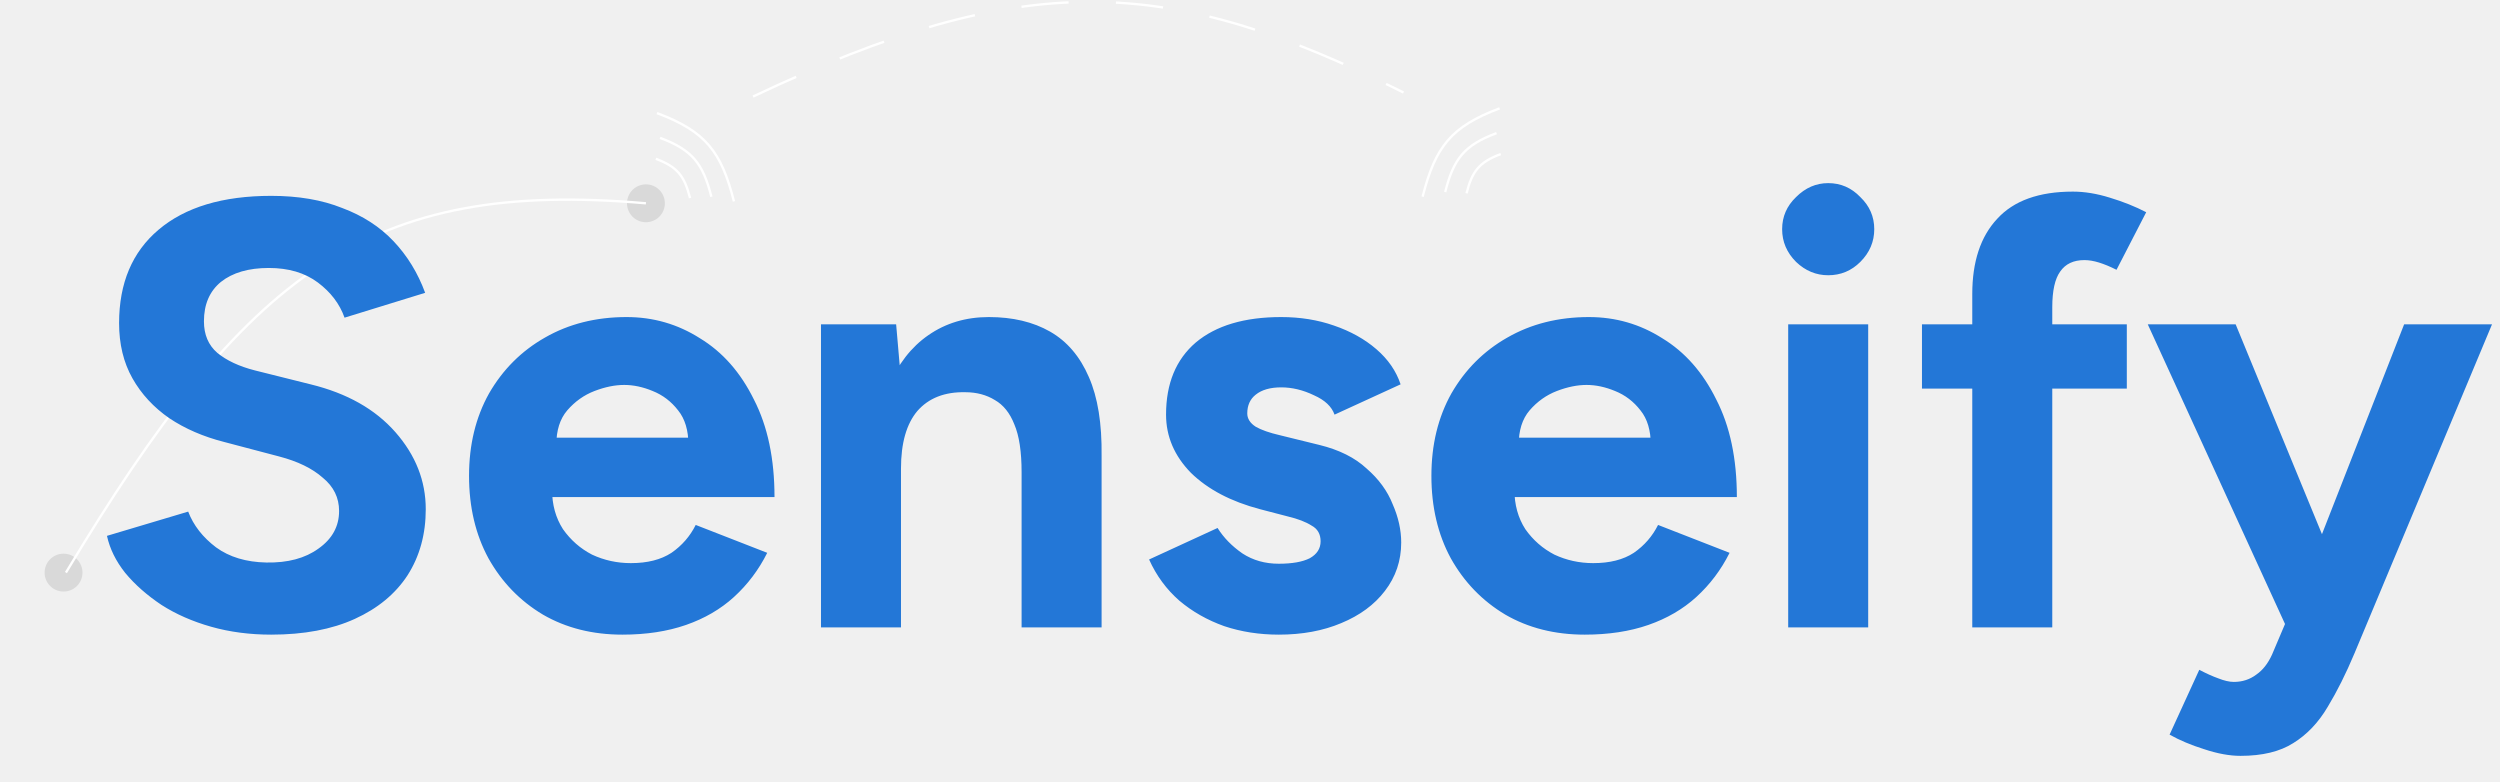
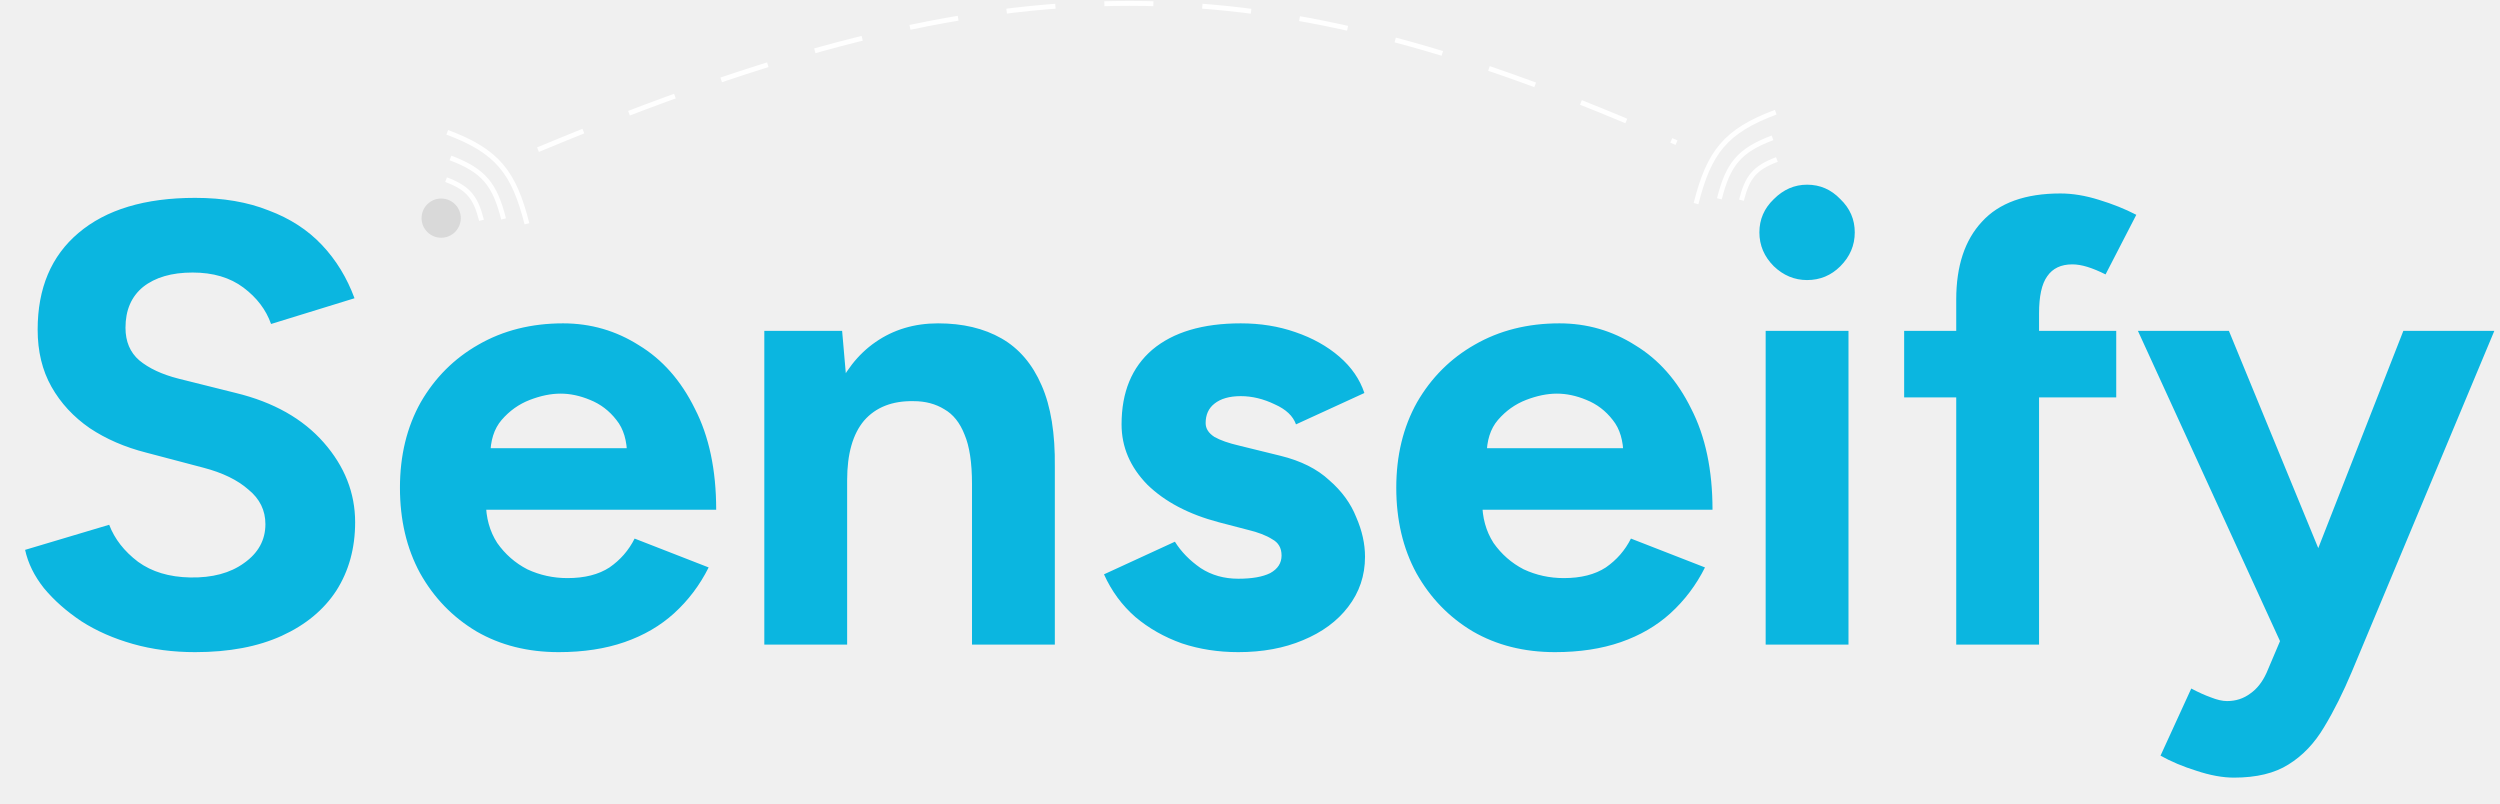
- <svg xmlns="http://www.w3.org/2000/svg" width="528" height="165" viewBox="0 0 528 165" fill="none">
-   <circle cx="13.421" cy="120.936" r="4" fill="#D9D9D9" />
-   <circle cx="136.421" cy="42.936" r="4" fill="#D9D9D9" />
-   <path d="M13.921 120.936C52.154 57.274 77.892 37.845 136.421 42.936" stroke="white" stroke-width="0.5" />
-   <path d="M138.513 33.542C143.086 35.255 144.555 37.17 145.74 41.835" stroke="white" stroke-width="0.5" />
-   <path d="M139.405 29.118C146.264 31.687 148.467 34.56 150.245 41.557" stroke="white" stroke-width="0.5" />
-   <path d="M138.752 23.884C149.04 27.738 152.345 32.047 155.012 42.542" stroke="white" stroke-width="0.5" />
-   <path d="M316.956 32.542C312.384 34.255 310.915 36.17 309.729 40.835" stroke="white" stroke-width="0.5" />
-   <path d="M316.065 28.118C309.206 30.687 307.003 33.56 305.225 40.557" stroke="white" stroke-width="0.5" />
-   <path d="M316.718 22.884C306.43 26.738 303.125 31.047 300.457 41.542" stroke="white" stroke-width="0.5" />
-   <path d="M159.049 20.388C216.229 -6.656 246.466 -5.566 296.422 19.543" stroke="white" stroke-width="0.5" stroke-dasharray="10 10" />
-   <path d="M57.28 134.036C52.758 134.036 48.534 133.481 44.608 132.372C40.683 131.263 37.184 129.727 34.112 127.764C31.04 125.716 28.48 123.455 26.432 120.98C24.47 118.505 23.19 115.903 22.592 113.172L39.744 108.052C40.854 110.953 42.816 113.471 45.632 115.604C48.448 117.652 51.99 118.719 56.256 118.804C60.779 118.889 64.448 117.908 67.264 115.86C70.166 113.812 71.616 111.167 71.616 107.924C71.616 105.108 70.464 102.761 68.16 100.884C65.942 98.921 62.87 97.428 58.944 96.404L47.296 93.332C42.944 92.223 39.104 90.559 35.776 88.34C32.448 86.036 29.846 83.22 27.968 79.892C26.091 76.564 25.152 72.681 25.152 68.244C25.152 59.796 27.926 53.225 33.472 48.532C39.104 43.753 47.04 41.364 57.28 41.364C62.998 41.364 67.99 42.217 72.256 43.924C76.608 45.545 80.235 47.892 83.136 50.964C86.038 54.036 88.256 57.663 89.792 61.844L72.768 67.092C71.744 64.191 69.867 61.716 67.136 59.668C64.406 57.62 60.95 56.596 56.768 56.596C52.502 56.596 49.131 57.577 46.656 59.54C44.267 61.503 43.072 64.276 43.072 67.86C43.072 70.676 44.011 72.895 45.888 74.516C47.851 76.137 50.496 77.375 53.824 78.228L65.6 81.172C73.28 83.049 79.254 86.42 83.52 91.284C87.787 96.148 89.92 101.567 89.92 107.54C89.92 112.831 88.64 117.481 86.08 121.492C83.52 125.417 79.808 128.489 74.944 130.708C70.08 132.927 64.192 134.036 57.28 134.036ZM131.446 134.036C125.132 134.036 119.542 132.628 114.678 129.812C109.814 126.911 105.974 122.943 103.158 117.908C100.428 112.873 99.062 107.071 99.062 100.5C99.062 93.929 100.47 88.127 103.286 83.092C106.188 78.057 110.113 74.132 115.062 71.316C120.097 68.415 125.857 66.964 132.342 66.964C137.974 66.964 143.137 68.457 147.83 71.444C152.609 74.345 156.406 78.655 159.222 84.372C162.124 90.004 163.574 96.873 163.574 104.98H115.062L116.598 103.444C116.598 106.601 117.366 109.375 118.902 111.764C120.524 114.068 122.572 115.86 125.046 117.14C127.606 118.335 130.337 118.932 133.238 118.932C136.737 118.932 139.596 118.207 141.814 116.756C144.033 115.22 145.74 113.257 146.934 110.868L162.038 116.756C160.246 120.34 157.9 123.455 154.998 126.1C152.182 128.66 148.812 130.623 144.886 131.988C140.961 133.353 136.481 134.036 131.446 134.036ZM117.494 93.972L115.958 92.436H146.806L145.398 93.972C145.398 90.9 144.673 88.468 143.222 86.676C141.772 84.799 139.98 83.433 137.846 82.58C135.798 81.727 133.793 81.3 131.83 81.3C129.868 81.3 127.777 81.727 125.558 82.58C123.34 83.433 121.42 84.799 119.798 86.676C118.262 88.468 117.494 90.9 117.494 93.972ZM173.393 132.5V68.5H189.265L190.289 80.276V132.5H173.393ZM215.761 132.5V99.732H232.657V132.5H215.761ZM215.761 99.732C215.761 95.38 215.249 92.009 214.225 89.62C213.287 87.231 211.921 85.524 210.129 84.5C208.337 83.391 206.247 82.836 203.857 82.836C199.505 82.751 196.135 84.073 193.745 86.804C191.441 89.535 190.289 93.588 190.289 98.964H184.657C184.657 92.137 185.639 86.377 187.601 81.684C189.649 76.905 192.465 73.279 196.049 70.804C199.719 68.244 203.985 66.964 208.849 66.964C213.884 66.964 218.193 67.988 221.777 70.036C225.361 72.084 228.092 75.284 229.969 79.636C231.847 83.903 232.743 89.449 232.657 96.276V99.732H215.761ZM270.079 134.036C265.983 134.036 262.143 133.439 258.559 132.244C254.975 130.964 251.818 129.172 249.087 126.868C246.357 124.479 244.223 121.577 242.687 118.164L257.151 111.508C258.431 113.556 260.181 115.348 262.399 116.884C264.618 118.335 267.178 119.06 270.079 119.06C272.895 119.06 275.071 118.676 276.607 117.908C278.143 117.055 278.911 115.86 278.911 114.324C278.911 112.788 278.271 111.679 276.991 110.996C275.797 110.228 274.133 109.588 271.999 109.076L266.111 107.54C259.967 105.919 255.103 103.359 251.519 99.86C248.021 96.276 246.271 92.18 246.271 87.572C246.271 81.001 248.362 75.924 252.543 72.34C256.81 68.756 262.826 66.964 270.591 66.964C274.602 66.964 278.314 67.561 281.727 68.756C285.226 69.951 288.213 71.615 290.687 73.748C293.162 75.881 294.869 78.356 295.807 81.172L281.855 87.572C281.258 85.865 279.807 84.5 277.503 83.476C275.199 82.367 272.895 81.812 270.591 81.812C268.287 81.812 266.495 82.324 265.215 83.348C264.021 84.287 263.423 85.609 263.423 87.316C263.423 88.425 264.021 89.364 265.215 90.132C266.41 90.815 268.117 91.412 270.335 91.924L278.655 93.972C282.837 94.996 286.165 96.66 288.639 98.964C291.199 101.183 293.034 103.7 294.143 106.516C295.338 109.247 295.935 111.935 295.935 114.58C295.935 118.42 294.783 121.833 292.479 124.82C290.261 127.721 287.189 129.983 283.263 131.604C279.423 133.225 275.029 134.036 270.079 134.036ZM334.696 134.036C328.382 134.036 322.792 132.628 317.928 129.812C313.064 126.911 309.224 122.943 306.408 117.908C303.678 112.873 302.312 107.071 302.312 100.5C302.312 93.929 303.72 88.127 306.536 83.092C309.438 78.057 313.363 74.132 318.312 71.316C323.347 68.415 329.107 66.964 335.592 66.964C341.224 66.964 346.387 68.457 351.08 71.444C355.859 74.345 359.656 78.655 362.472 84.372C365.374 90.004 366.824 96.873 366.824 104.98H318.312L319.848 103.444C319.848 106.601 320.616 109.375 322.152 111.764C323.774 114.068 325.822 115.86 328.296 117.14C330.856 118.335 333.587 118.932 336.488 118.932C339.987 118.932 342.846 118.207 345.064 116.756C347.283 115.22 348.99 113.257 350.184 110.868L365.288 116.756C363.496 120.34 361.15 123.455 358.248 126.1C355.432 128.66 352.062 130.623 348.136 131.988C344.211 133.353 339.731 134.036 334.696 134.036ZM320.744 93.972L319.208 92.436H350.056L348.648 93.972C348.648 90.9 347.923 88.468 346.472 86.676C345.022 84.799 343.23 83.433 341.096 82.58C339.048 81.727 337.043 81.3 335.08 81.3C333.118 81.3 331.027 81.727 328.808 82.58C326.59 83.433 324.67 84.799 323.048 86.676C321.512 88.468 320.744 90.9 320.744 93.972ZM377.667 132.5V68.5H394.563V132.5H377.667ZM386.115 58.132C383.555 58.132 381.294 57.193 379.331 55.316C377.369 53.353 376.387 51.049 376.387 48.404C376.387 45.759 377.369 43.497 379.331 41.62C381.294 39.657 383.555 38.676 386.115 38.676C388.761 38.676 391.022 39.657 392.899 41.62C394.862 43.497 395.843 45.759 395.843 48.404C395.843 51.049 394.862 53.353 392.899 55.316C391.022 57.193 388.761 58.132 386.115 58.132ZM416.543 132.5V62.1C416.543 55.273 418.293 49.983 421.791 46.228C425.29 42.388 430.623 40.468 437.791 40.468C440.266 40.468 442.869 40.895 445.599 41.748C448.415 42.601 450.975 43.625 453.279 44.82L447.007 56.98C445.642 56.297 444.405 55.785 443.295 55.444C442.186 55.103 441.162 54.932 440.223 54.932C437.919 54.932 436.213 55.743 435.103 57.364C433.994 58.9 433.439 61.417 433.439 64.916V132.5H416.543ZM405.919 82.068V68.5H449.183V82.068H405.919ZM473.193 159.636C470.889 159.636 468.329 159.167 465.513 158.228C462.783 157.375 460.351 156.351 458.217 155.156L464.489 141.46C465.94 142.228 467.263 142.825 468.457 143.252C469.737 143.764 470.847 144.02 471.785 144.02C473.577 144.02 475.156 143.508 476.521 142.484C477.887 141.545 478.996 140.137 479.849 138.26L487.401 120.468L507.753 68.5H526.313L497.257 138.004C495.465 142.271 493.588 146.025 491.625 149.268C489.663 152.596 487.231 155.156 484.329 156.948C481.513 158.74 477.801 159.636 473.193 159.636ZM482.921 132.5L453.609 68.5H472.169L493.545 120.468L499.049 132.5H482.921Z" fill="#2377D7" />
+ <svg xmlns="http://www.w3.org/2000/svg" width="510" height="164" viewBox="0 0 510 164" fill="none">
+   <circle cx="90" cy="44.5" r="4" fill="#D9D9D9" />
+   <path d="M91 36.65C95.573 38.363 97.041 40.278 98.227 44.943" stroke="white" />
+   <path d="M91.891 32.225C98.75 34.795 100.953 37.668 102.732 44.665" stroke="white" />
+   <path d="M91.238 26.991C101.527 30.845 104.831 35.155 107.499 45.65" stroke="white" />
+   <path d="M362.484 32.542C357.911 34.255 356.443 36.17 355.257 40.835" stroke="white" />
+   <path d="M361.593 28.118C354.734 30.687 352.531 33.56 350.752 40.557" stroke="white" />
+   <path d="M362.246 22.884C351.957 26.738 348.653 31.047 345.985 41.542" stroke="white" />
+   <path d="M109.75 30.532C206.458 -9.812 257.58 -8.227 342.008 29.103" stroke="white" stroke-dasharray="10 10" />
+   <path d="M39.808 133.036C35.285 133.036 31.061 132.481 27.136 131.372C23.211 130.263 19.712 128.727 16.64 126.764C13.568 124.716 11.008 122.455 8.96 119.98C6.997 117.505 5.717 114.903 5.12 112.172L22.272 107.052C23.381 109.953 25.344 112.471 28.16 114.604C30.976 116.652 34.517 117.719 38.784 117.804C43.307 117.889 46.976 116.908 49.792 114.86C52.693 112.812 54.144 110.167 54.144 106.924C54.144 104.108 52.992 101.761 50.688 99.884C48.469 97.921 45.397 96.428 41.472 95.404L29.824 92.332C25.472 91.223 21.632 89.559 18.304 87.34C14.976 85.036 12.373 82.22 10.496 78.892C8.619 75.564 7.68 71.681 7.68 67.244C7.68 58.796 10.453 52.225 16 47.532C21.632 42.753 29.568 40.364 39.808 40.364C45.525 40.364 50.517 41.217 54.784 42.924C59.136 44.545 62.763 46.892 65.664 49.964C68.565 53.036 70.784 56.663 72.32 60.844L55.296 66.092C54.272 63.191 52.395 60.716 49.664 58.668C46.933 56.62 43.477 55.596 39.296 55.596C35.029 55.596 31.659 56.577 29.184 58.54C26.795 60.503 25.6 63.276 25.6 66.86C25.6 69.676 26.539 71.895 28.416 73.516C30.379 75.137 33.024 76.375 36.352 77.228L48.128 80.172C55.808 82.049 61.781 85.42 66.048 90.284C70.315 95.148 72.448 100.567 72.448 106.54C72.448 111.831 71.168 116.481 68.608 120.492C66.048 124.417 62.336 127.489 57.472 129.708C52.608 131.927 46.72 133.036 39.808 133.036ZM113.974 133.036C107.659 133.036 102.07 131.628 97.206 128.812C92.342 125.911 88.502 121.943 85.686 116.908C82.955 111.873 81.59 106.071 81.59 99.5C81.59 92.929 82.998 87.127 85.814 82.092C88.715 77.057 92.641 73.132 97.59 70.316C102.625 67.415 108.385 65.964 114.87 65.964C120.502 65.964 125.665 67.457 130.358 70.444C135.137 73.345 138.934 77.655 141.75 83.372C144.651 89.004 146.102 95.873 146.102 103.98H97.59L99.126 102.444C99.126 105.601 99.894 108.375 101.43 110.764C103.051 113.068 105.099 114.86 107.574 116.14C110.134 117.335 112.865 117.932 115.766 117.932C119.265 117.932 122.123 117.207 124.342 115.756C126.561 114.22 128.267 112.257 129.462 109.868L144.566 115.756C142.774 119.34 140.427 122.455 137.526 125.1C134.71 127.66 131.339 129.623 127.414 130.988C123.489 132.353 119.009 133.036 113.974 133.036ZM100.022 92.972L98.486 91.436H129.334L127.926 92.972C127.926 89.9 127.201 87.468 125.75 85.676C124.299 83.799 122.507 82.433 120.374 81.58C118.326 80.727 116.321 80.3 114.358 80.3C112.395 80.3 110.305 80.727 108.086 81.58C105.867 82.433 103.947 83.799 102.326 85.676C100.79 87.468 100.022 89.9 100.022 92.972ZM155.921 131.5V67.5H171.793L172.817 79.276V131.5H155.921ZM198.289 131.5V98.732H215.185V131.5H198.289ZM198.289 98.732C198.289 94.38 197.777 91.009 196.753 88.62C195.814 86.231 194.449 84.524 192.657 83.5C190.865 82.391 188.774 81.836 186.385 81.836C182.033 81.751 178.662 83.073 176.273 85.804C173.969 88.535 172.817 92.588 172.817 97.964H167.185C167.185 91.137 168.166 85.377 170.129 80.684C172.177 75.905 174.993 72.279 178.577 69.804C182.246 67.244 186.513 65.964 191.377 65.964C196.412 65.964 200.721 66.988 204.305 69.036C207.889 71.084 210.62 74.284 212.497 78.636C214.374 82.903 215.27 88.449 215.185 95.276V98.732H198.289ZM252.607 133.036C248.511 133.036 244.671 132.439 241.087 131.244C237.503 129.964 234.346 128.172 231.615 125.868C228.884 123.479 226.751 120.577 225.215 117.164L239.679 110.508C240.959 112.556 242.708 114.348 244.927 115.884C247.146 117.335 249.706 118.06 252.607 118.06C255.423 118.06 257.599 117.676 259.135 116.908C260.671 116.055 261.439 114.86 261.439 113.324C261.439 111.788 260.799 110.679 259.519 109.996C258.324 109.228 256.66 108.588 254.527 108.076L248.639 106.54C242.495 104.919 237.631 102.359 234.047 98.86C230.548 95.276 228.799 91.18 228.799 86.572C228.799 80.001 230.89 74.924 235.071 71.34C239.338 67.756 245.354 65.964 253.119 65.964C257.13 65.964 260.842 66.561 264.255 67.756C267.754 68.951 270.74 70.615 273.215 72.748C275.69 74.881 277.396 77.356 278.335 80.172L264.383 86.572C263.786 84.865 262.335 83.5 260.031 82.476C257.727 81.367 255.423 80.812 253.119 80.812C250.815 80.812 249.023 81.324 247.743 82.348C246.548 83.287 245.951 84.609 245.951 86.316C245.951 87.425 246.548 88.364 247.743 89.132C248.938 89.815 250.644 90.412 252.863 90.924L261.183 92.972C265.364 93.996 268.692 95.66 271.167 97.964C273.727 100.183 275.562 102.7 276.671 105.516C277.866 108.247 278.463 110.935 278.463 113.58C278.463 117.42 277.311 120.833 275.007 123.82C272.788 126.721 269.716 128.983 265.791 130.604C261.951 132.225 257.556 133.036 252.607 133.036ZM317.224 133.036C310.909 133.036 305.32 131.628 300.456 128.812C295.592 125.911 291.752 121.943 288.936 116.908C286.205 111.873 284.84 106.071 284.84 99.5C284.84 92.929 286.248 87.127 289.064 82.092C291.965 77.057 295.891 73.132 300.84 70.316C305.875 67.415 311.635 65.964 318.12 65.964C323.752 65.964 328.915 67.457 333.608 70.444C338.387 73.345 342.184 77.655 345 83.372C347.901 89.004 349.352 95.873 349.352 103.98H300.84L302.376 102.444C302.376 105.601 303.144 108.375 304.68 110.764C306.301 113.068 308.349 114.86 310.824 116.14C313.384 117.335 316.115 117.932 319.016 117.932C322.515 117.932 325.373 117.207 327.592 115.756C329.811 114.22 331.517 112.257 332.712 109.868L347.816 115.756C346.024 119.34 343.677 122.455 340.776 125.1C337.96 127.66 334.589 129.623 330.664 130.988C326.739 132.353 322.259 133.036 317.224 133.036ZM303.272 92.972L301.736 91.436H332.584L331.176 92.972C331.176 89.9 330.451 87.468 329 85.676C327.549 83.799 325.757 82.433 323.624 81.58C321.576 80.727 319.571 80.3 317.608 80.3C315.645 80.3 313.555 80.727 311.336 81.58C309.117 82.433 307.197 83.799 305.576 85.676C304.04 87.468 303.272 89.9 303.272 92.972ZM360.195 131.5V67.5H377.091V131.5H360.195ZM368.643 57.132C366.083 57.132 363.822 56.193 361.859 54.316C359.896 52.353 358.915 50.049 358.915 47.404C358.915 44.759 359.896 42.497 361.859 40.62C363.822 38.657 366.083 37.676 368.643 37.676C371.288 37.676 373.55 38.657 375.427 40.62C377.39 42.497 378.371 44.759 378.371 47.404C378.371 50.049 377.39 52.353 375.427 54.316C373.55 56.193 371.288 57.132 368.643 57.132ZM399.071 131.5V61.1C399.071 54.273 400.82 48.983 404.319 45.228C407.818 41.388 413.151 39.468 420.319 39.468C422.794 39.468 425.396 39.895 428.127 40.748C430.943 41.601 433.503 42.625 435.807 43.82L429.535 55.98C428.17 55.297 426.932 54.785 425.823 54.444C424.714 54.103 423.69 53.932 422.751 53.932C420.447 53.932 418.74 54.743 417.631 56.364C416.522 57.9 415.967 60.417 415.967 63.916V131.5H399.071ZM388.447 81.068V67.5H431.711V81.068H388.447ZM455.721 158.636C453.417 158.636 450.857 158.167 448.041 157.228C445.31 156.375 442.878 155.351 440.745 154.156L447.017 140.46C448.468 141.228 449.79 141.825 450.985 142.252C452.265 142.764 453.374 143.02 454.313 143.02C456.105 143.02 457.684 142.508 459.049 141.484C460.414 140.545 461.524 139.137 462.377 137.26L469.929 119.468L490.281 67.5H508.841L479.785 137.004C477.993 141.271 476.116 145.025 474.153 148.268C472.19 151.596 469.758 154.156 466.857 155.948C464.041 157.74 460.329 158.636 455.721 158.636ZM465.449 131.5L436.137 67.5H454.697L476.073 119.468L481.577 131.5H465.449Z" fill="#0BB6E0" />
</svg>
